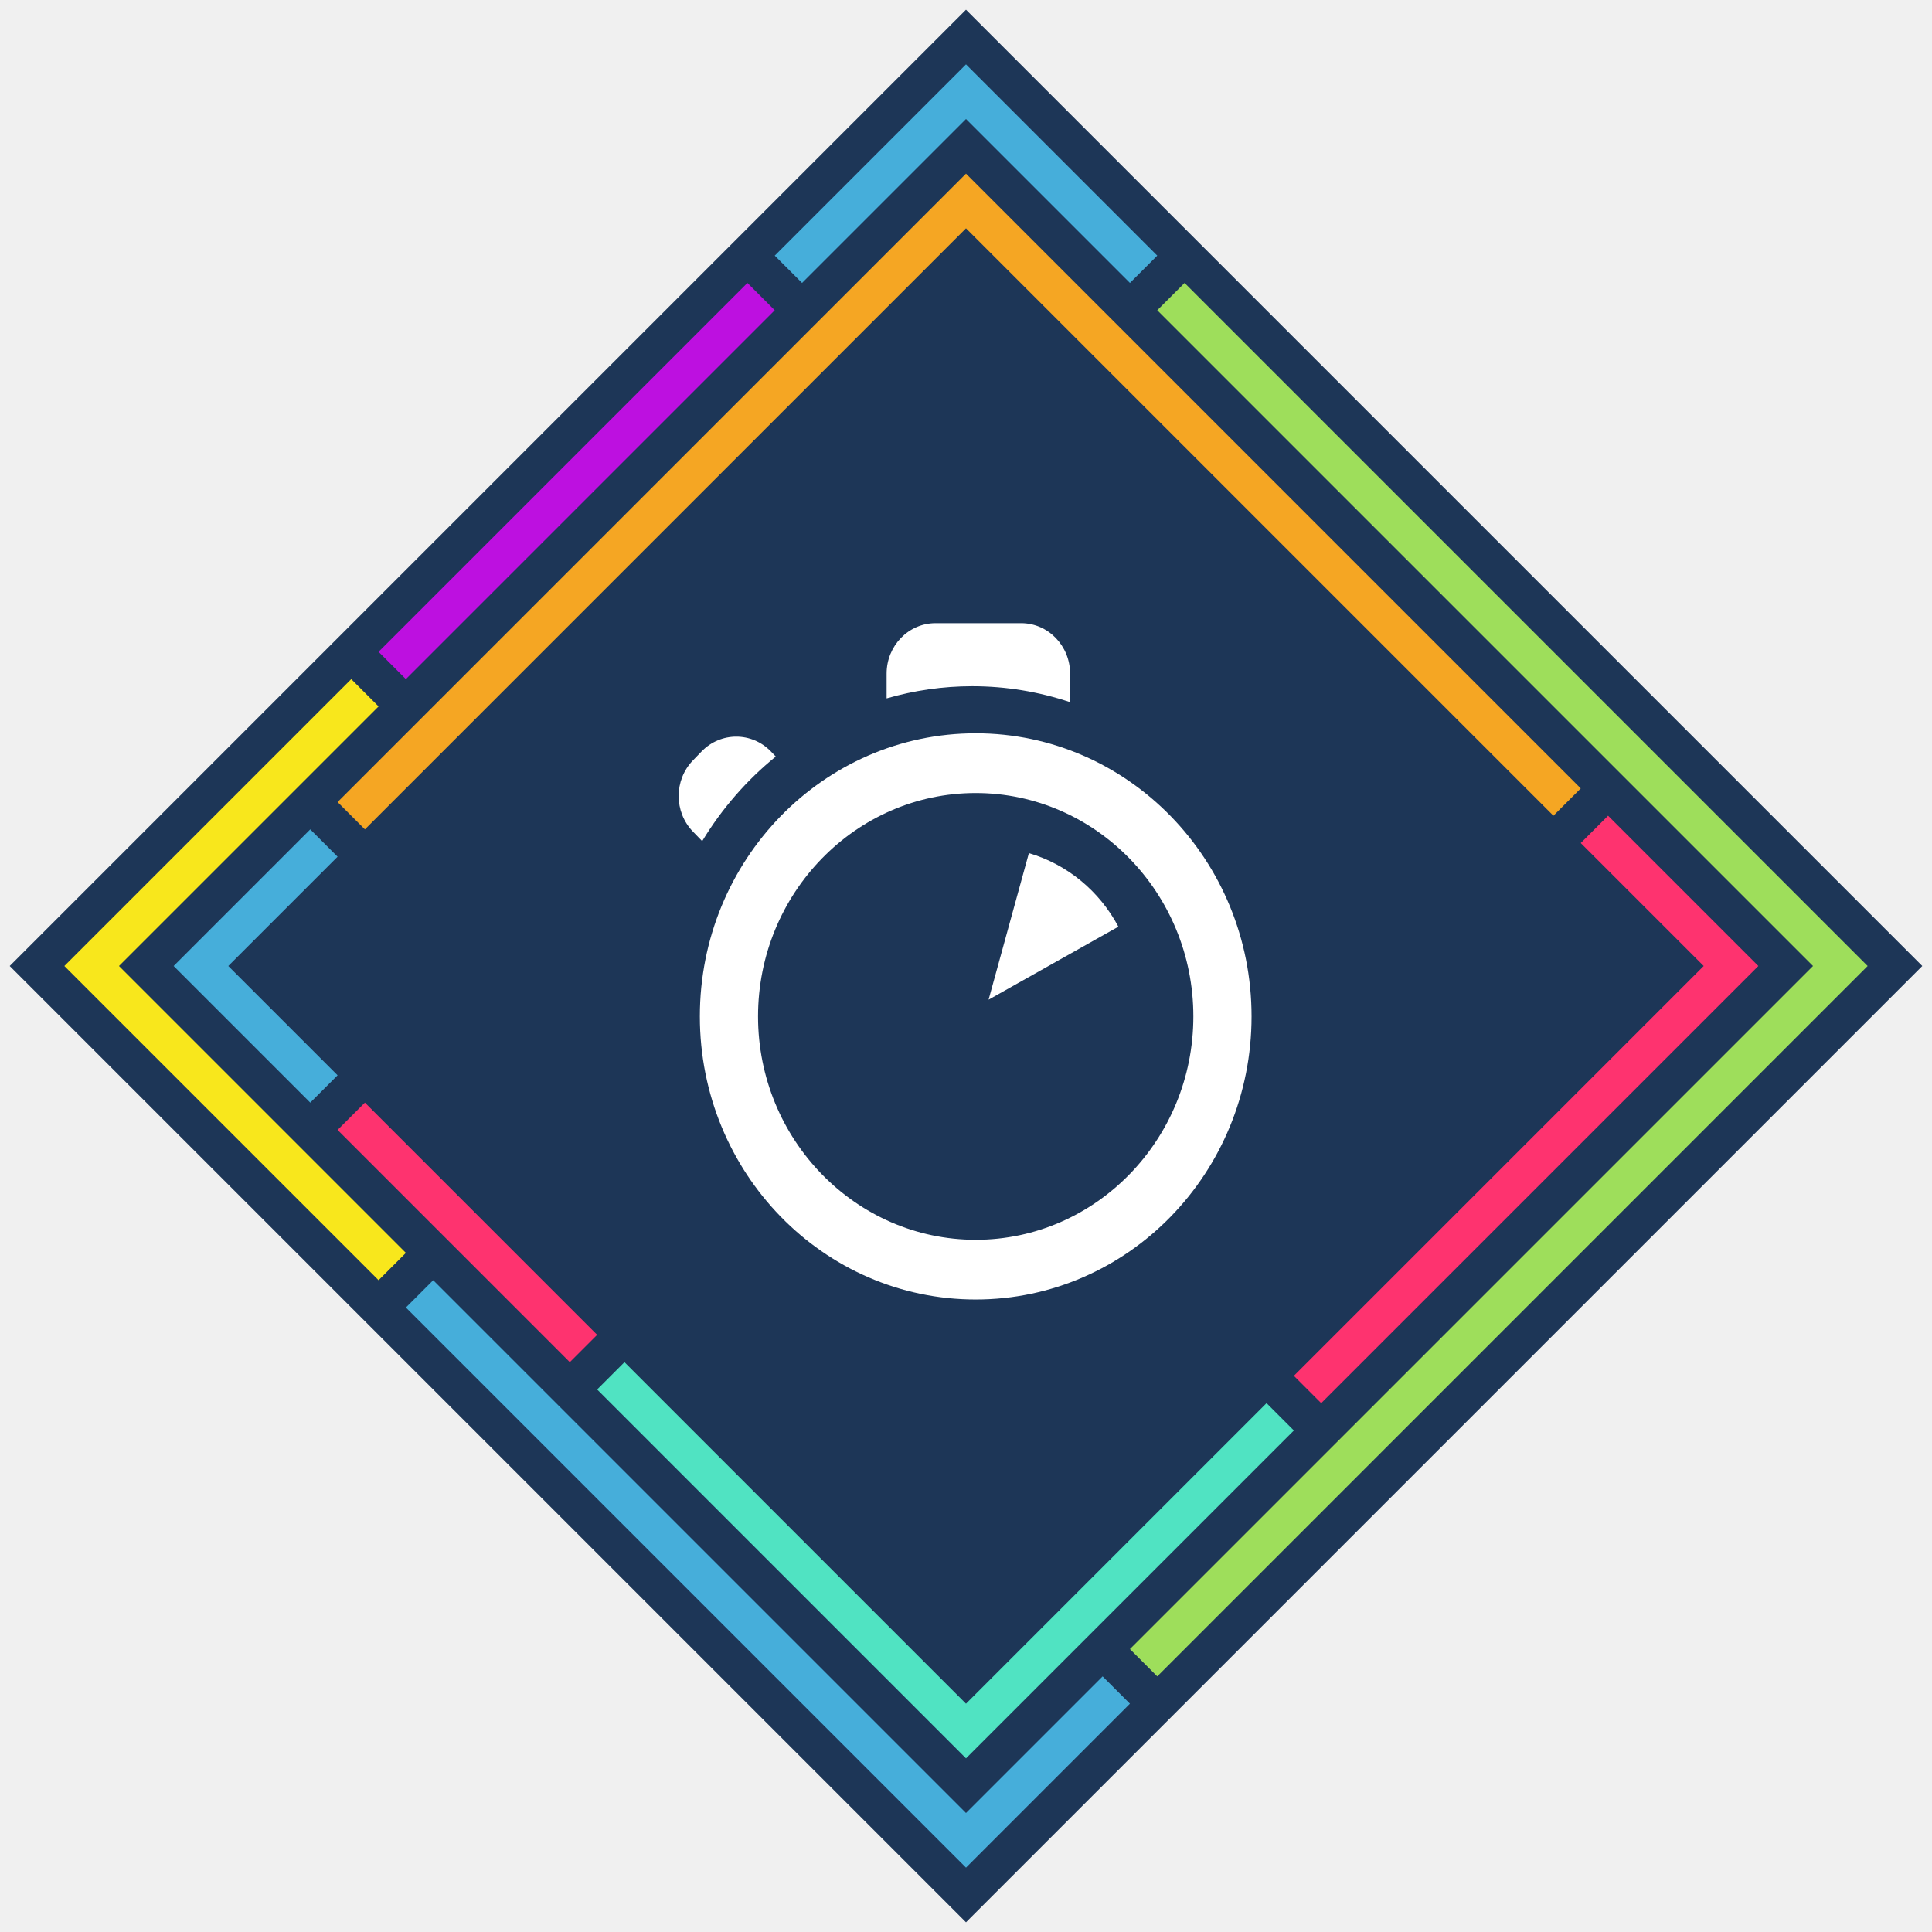
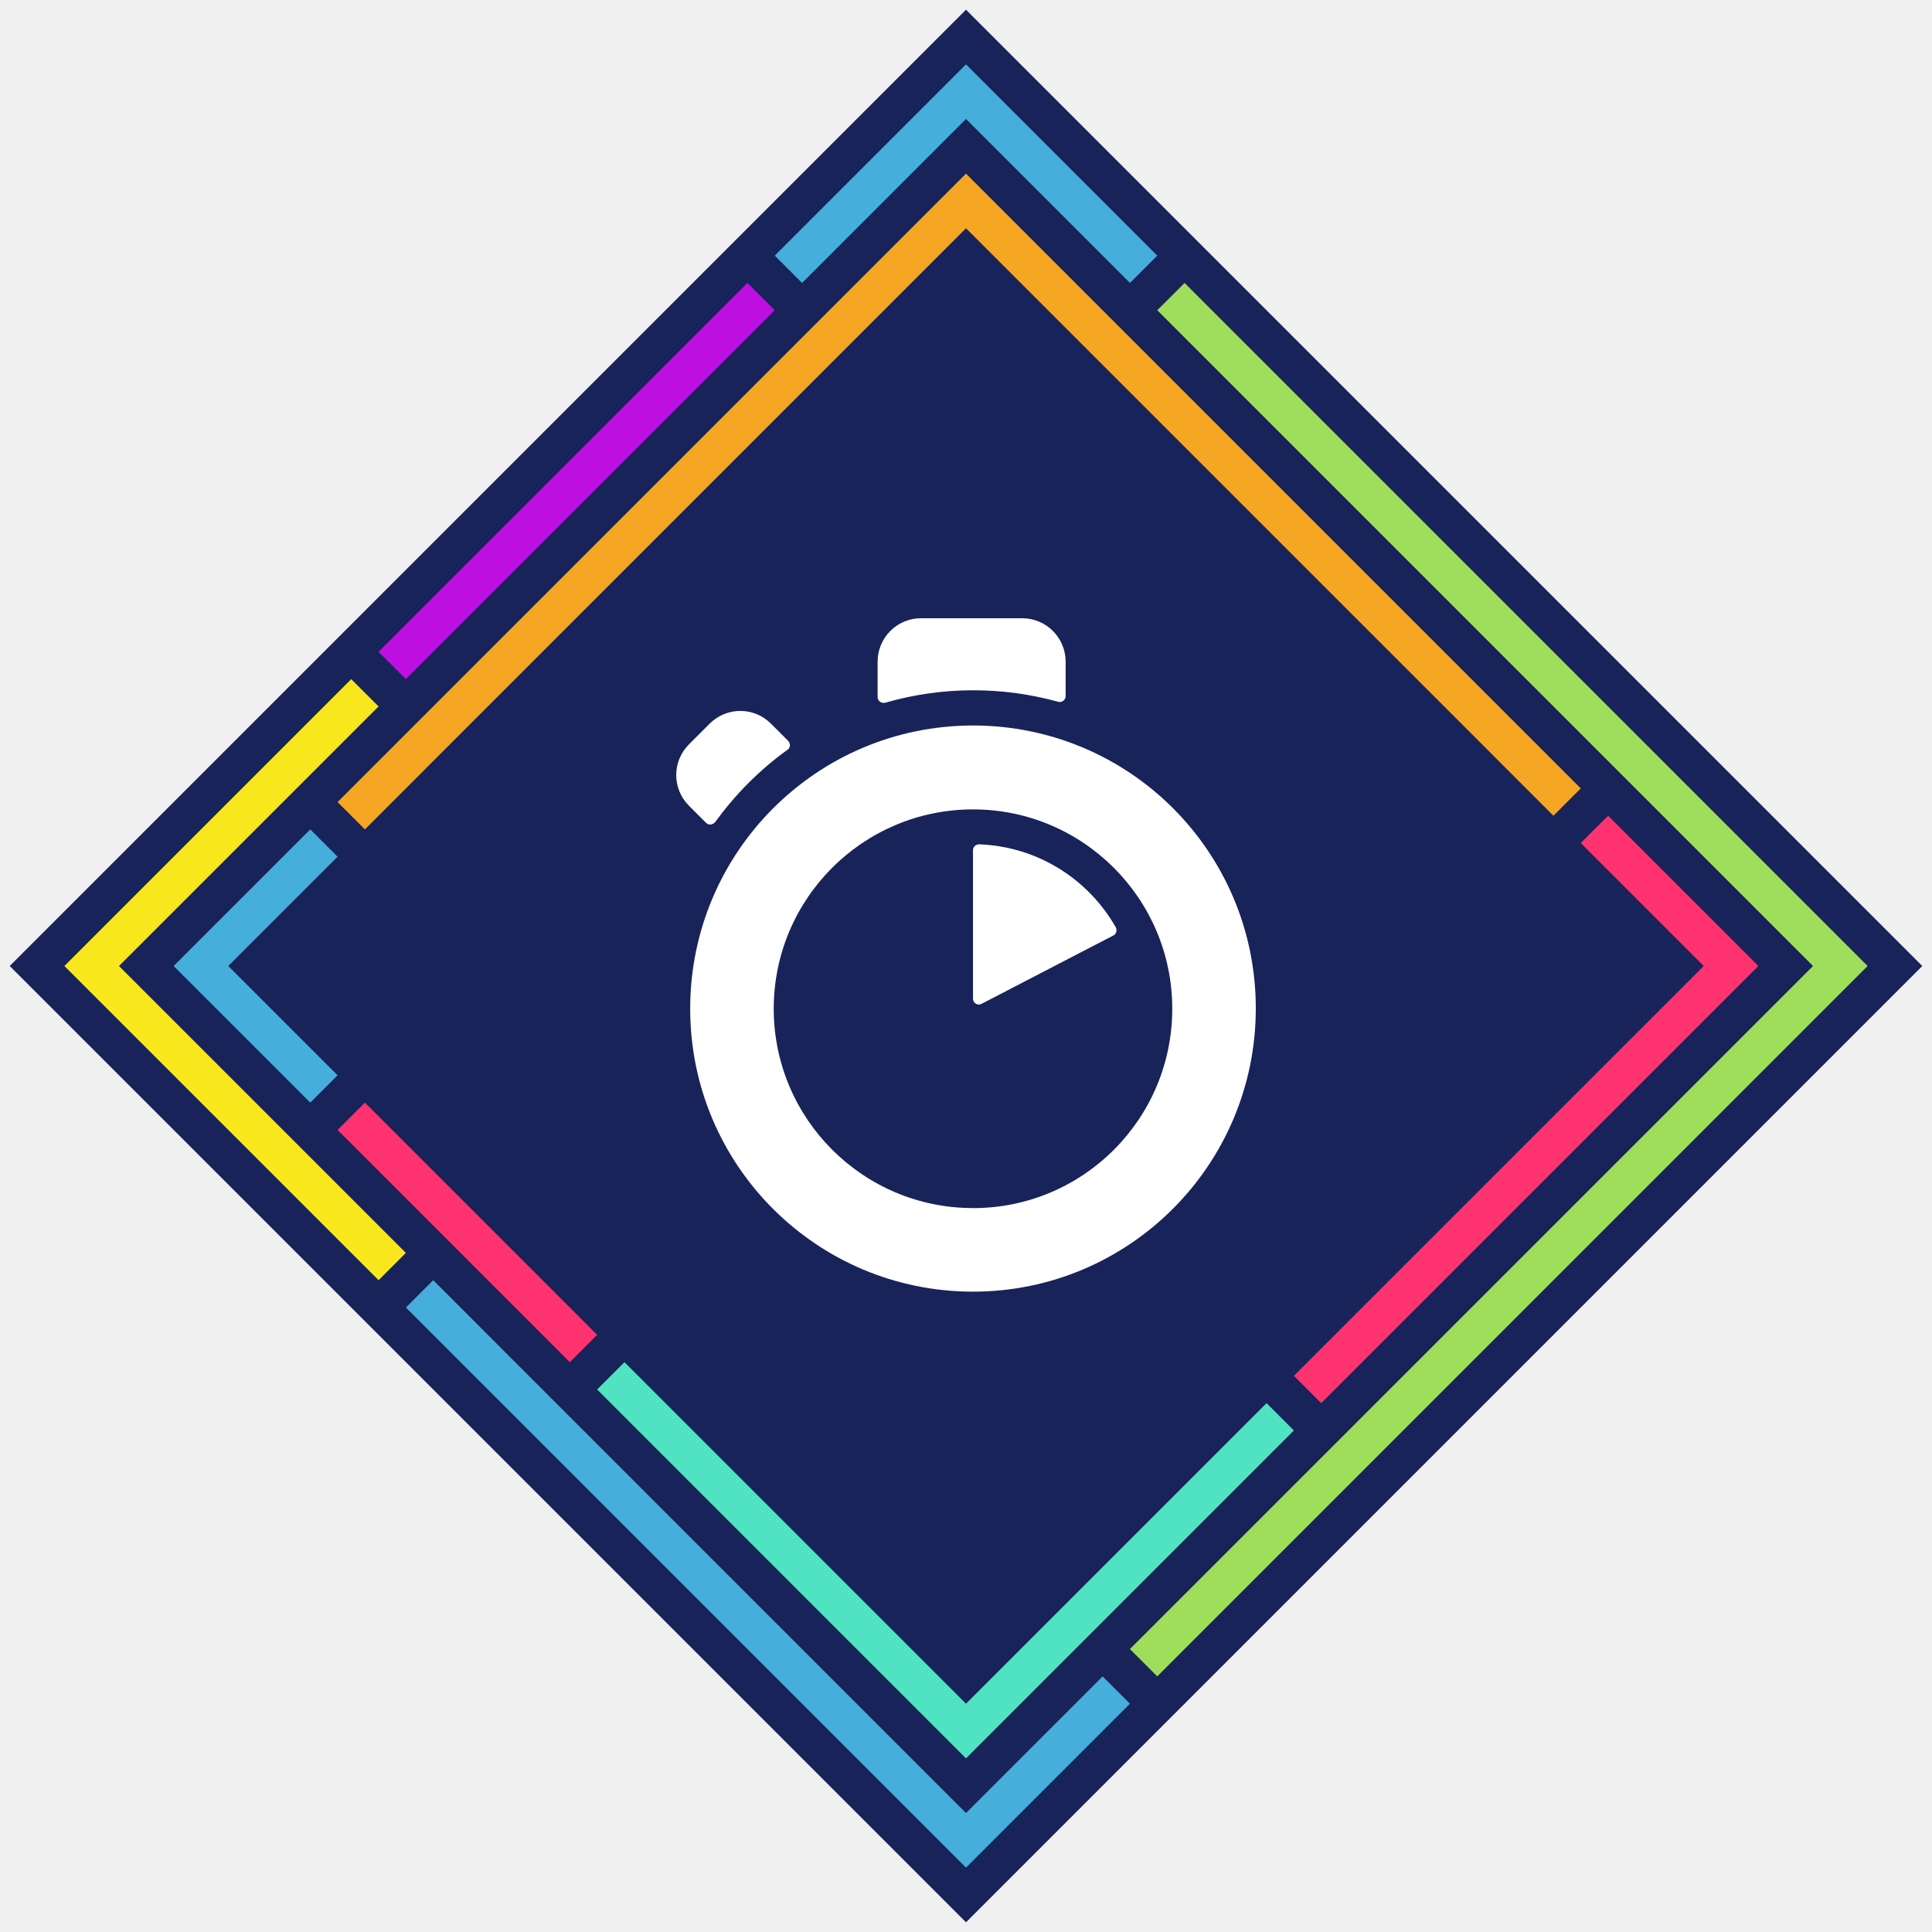
- <svg xmlns="http://www.w3.org/2000/svg" xmlns:xlink="http://www.w3.org/1999/xlink" width="100px" height="100px" viewBox="0 0 100 100" version="1.1">
-   <defs>
-     <path d="M1.224,20.609 C1.224,28.701 7.616,35.262 15.502,35.262 C23.389,35.262 29.78,28.701 29.78,20.609 C29.78,12.517 23.389,5.955 15.502,5.955 C7.616,5.955 1.224,12.517 1.224,20.609 L1.224,20.609 Z M15.502,9.047 C21.714,9.047 26.768,14.234 26.768,20.609 C26.768,26.984 21.714,32.171 15.502,32.171 C9.291,32.171 4.236,26.984 4.236,20.609 C4.236,14.234 9.291,9.047 15.502,9.047 L15.502,9.047 Z" id="path-1" />
-   </defs>
-   <g id="Page-1" stroke="none" stroke-width="1" fill="none" fill-rule="evenodd">
-     <g id="Desktop-HD" transform="translate(-53, -29)">
-       <g id="logo-community" transform="translate(53, 29)">
-         <g id="Group-17">
-           <g id="Group-15" transform="translate(50, 50) rotate(-45) translate(-50, -50) translate(15, 15)">
-             <rect id="Rectangle-194" fill="#1D3657" x="2.27373675e-13" y="2.27373675e-13" width="70" height="70" />
-             <path d="M16,66 L16,68 L68,68 L68,18 L66,18 L66,66 L16,66 L16,66 Z" id="Path" fill="#9EDE5B" />
-             <path d="M4,27 L2,27 L2,68 L14,68 L14,66 L4,66 L4,27 L4,27 Z" id="Path" fill="#46AEDA" />
-             <path d="M23,4 L23,2 L2,2 L2,25 L4,25 L4,4 L23,4 L23,4 Z" id="Path" fill="#F8E71C" />
-             <path d="M52,4 L52,2 L25,2 L25,4 L52,4 L52,4 Z" id="Path" fill="#BD10E0" />
-             <path d="M54,4 L54,2 L68,2 L68,16 L66,16 L66,4 L54,4 L54,4 Z" id="Path" fill="#46AEDA" />
-             <path d="M6,16 L6,6 L16,6 L16,8 L8,8 L8,16 L6,16 L6,16 Z" id="Path" fill="#46AEDA" />
-             <path d="M64,53 L64,64 L32,64 L32,62 L62,62 L62,53 L64,53 L64,53 Z" id="Path" fill="#FE336F" />
-             <path d="M64,51 L64,6 L18,6 L18,8 L62,8 L62,51 L64,51 L64,51 Z" id="Path" fill="#F5A623" />
-             <path d="M6,37 L6,64 L30,64 L30,62 L8,62 L8,37 L6,37 L6,37 Z" id="Path" fill="#50E3C2" />
-             <path d="M6,35 L6,18 L8,18 L8,35 L6,35 L6,35 Z" id="Path" fill="#FE336F" />
-           </g>
-           <g id="logo" transform="translate(35, 32)">
-             <g id="Fill-4">
-               <use fill="#FFFFFF" fill-rule="evenodd" xlink:href="#path-1" />
-               <use fill="none" xlink:href="#path-1" />
-             </g>
-             <path d="M18.255,12.158 L16.169,19.743 L22.887,15.965 C21.911,14.129 20.246,12.741 18.255,12.158 L18.255,12.158 Z" id="Path" fill="#FFFFFF" />
-             <path d="M20.388,4.171 L20.388,2.866 C20.387,1.425 19.254,0.256 17.855,0.255 L13.423,0.255 C12.025,0.256 10.891,1.424 10.891,2.866 L10.891,4.148 C12.302,3.741 13.787,3.518 15.323,3.518 C17.083,3.518 18.78,3.808 20.372,4.338 C20.376,4.282 20.388,4.228 20.388,4.171 Z" id="Path" fill="#FFFFFF" />
-             <path d="M4.899,6.893 C3.91,5.874 2.305,5.875 1.316,6.893 L0.869,7.355 C-0.12,8.374 -0.12,10.028 0.869,11.047 L1.345,11.538 C2.36,9.859 3.652,8.378 5.154,7.158 L4.899,6.893 L4.899,6.893 Z" id="Path" fill="#FFFFFF" />
-           </g>
-         </g>
-       </g>
-     </g>
+ <svg xmlns="http://www.w3.org/2000/svg" width="100" height="100">
+   <g fill="none" fill-rule="evenodd">
+     <path fill="#182359" d="M.503 50L50 .503 99.497 50 50 99.497z" />
+     <path fill="#9EDE5B" d="M58.485 85.355l1.414 1.414L96.669 50 61.314 14.645l-1.414 1.414L93.841 50" />
+     <path fill="#46AEDA" d="M22.423 66.263l-1.414 1.414L50 96.669l8.485-8.485-1.414-1.414L50 93.841" />
+     <path fill="#F8E71C" d="M19.594 36.565l-1.414-1.414L3.331 50 19.594 66.263l1.414-1.414L6.159 50" />
+     <path fill="#BD10E0" d="M40.1 16.059l-1.414-1.414-19.092 19.092 1.414 1.414" />
+     <path fill="#46AEDA" d="M41.515 14.645l-1.414-1.414L50 3.331l9.899 9.899-1.414 1.414L50 6.159m-33.941 50.912L8.988 50l7.071-7.071 1.414 1.414L11.816 50l5.657 5.657" />
+     <path fill="#FE336F" d="M83.234 42.222L91.012 50 68.385 72.627l-1.414-1.414L88.184 50l-6.364-6.364" />
+     <path fill="#F5A623" d="M81.82 40.808L50 8.988 17.473 41.515l1.414 1.414L50 11.816l30.406 30.406" />
+     <path fill="#50E3C2" d="M30.908 71.92L50 91.012l16.971-16.971-1.414-1.414L50 88.184 32.322 70.506" />
+     <path fill="#FE336F" d="M29.494 70.506L17.473 58.485l1.414-1.414 12.021 12.021" />
+     <path fill="#FFF" d="M50.362 37.552c-8.082 0-14.638 6.559-14.638 14.66s6.557 14.644 14.638 14.644C58.443 66.856 65 60.297 65 52.196s-6.541-14.644-14.638-14.644zm0 24.978c-5.692 0-10.314-4.624-10.314-10.318s4.623-10.318 10.314-10.318c5.692 0 10.314 4.625 10.314 10.319s-4.607 10.319-10.314 10.319zm0-18.529v7.692c0 .22.236.378.44.267l6.824-3.539c.157-.079.204-.267.126-.425-1.415-2.485-4.041-4.184-7.075-4.294-.157 0-.315.126-.315.299zm-9.56-5.647l-.896-.896c-.88-.881-2.296-.881-3.176 0l-1.069 1.07c-.88.881-.88 2.296 0 3.177l.88.881c.141.142.346.11.472-.031.519-.708 1.085-1.384 1.714-2.013.645-.645 1.305-1.211 2.028-1.73.157-.094.173-.315.047-.456zm14.355-2.328v-1.777c0-1.243-1.006-2.249-2.248-2.249h-5.236c-1.242 0-2.248 1.007-2.248 2.249v1.825c0 .204.189.346.393.299 1.462-.425 3.003-.645 4.56-.645 1.494 0 2.972.204 4.402.598.189.047.377-.094.377-.299z" />
  </g>
</svg>
